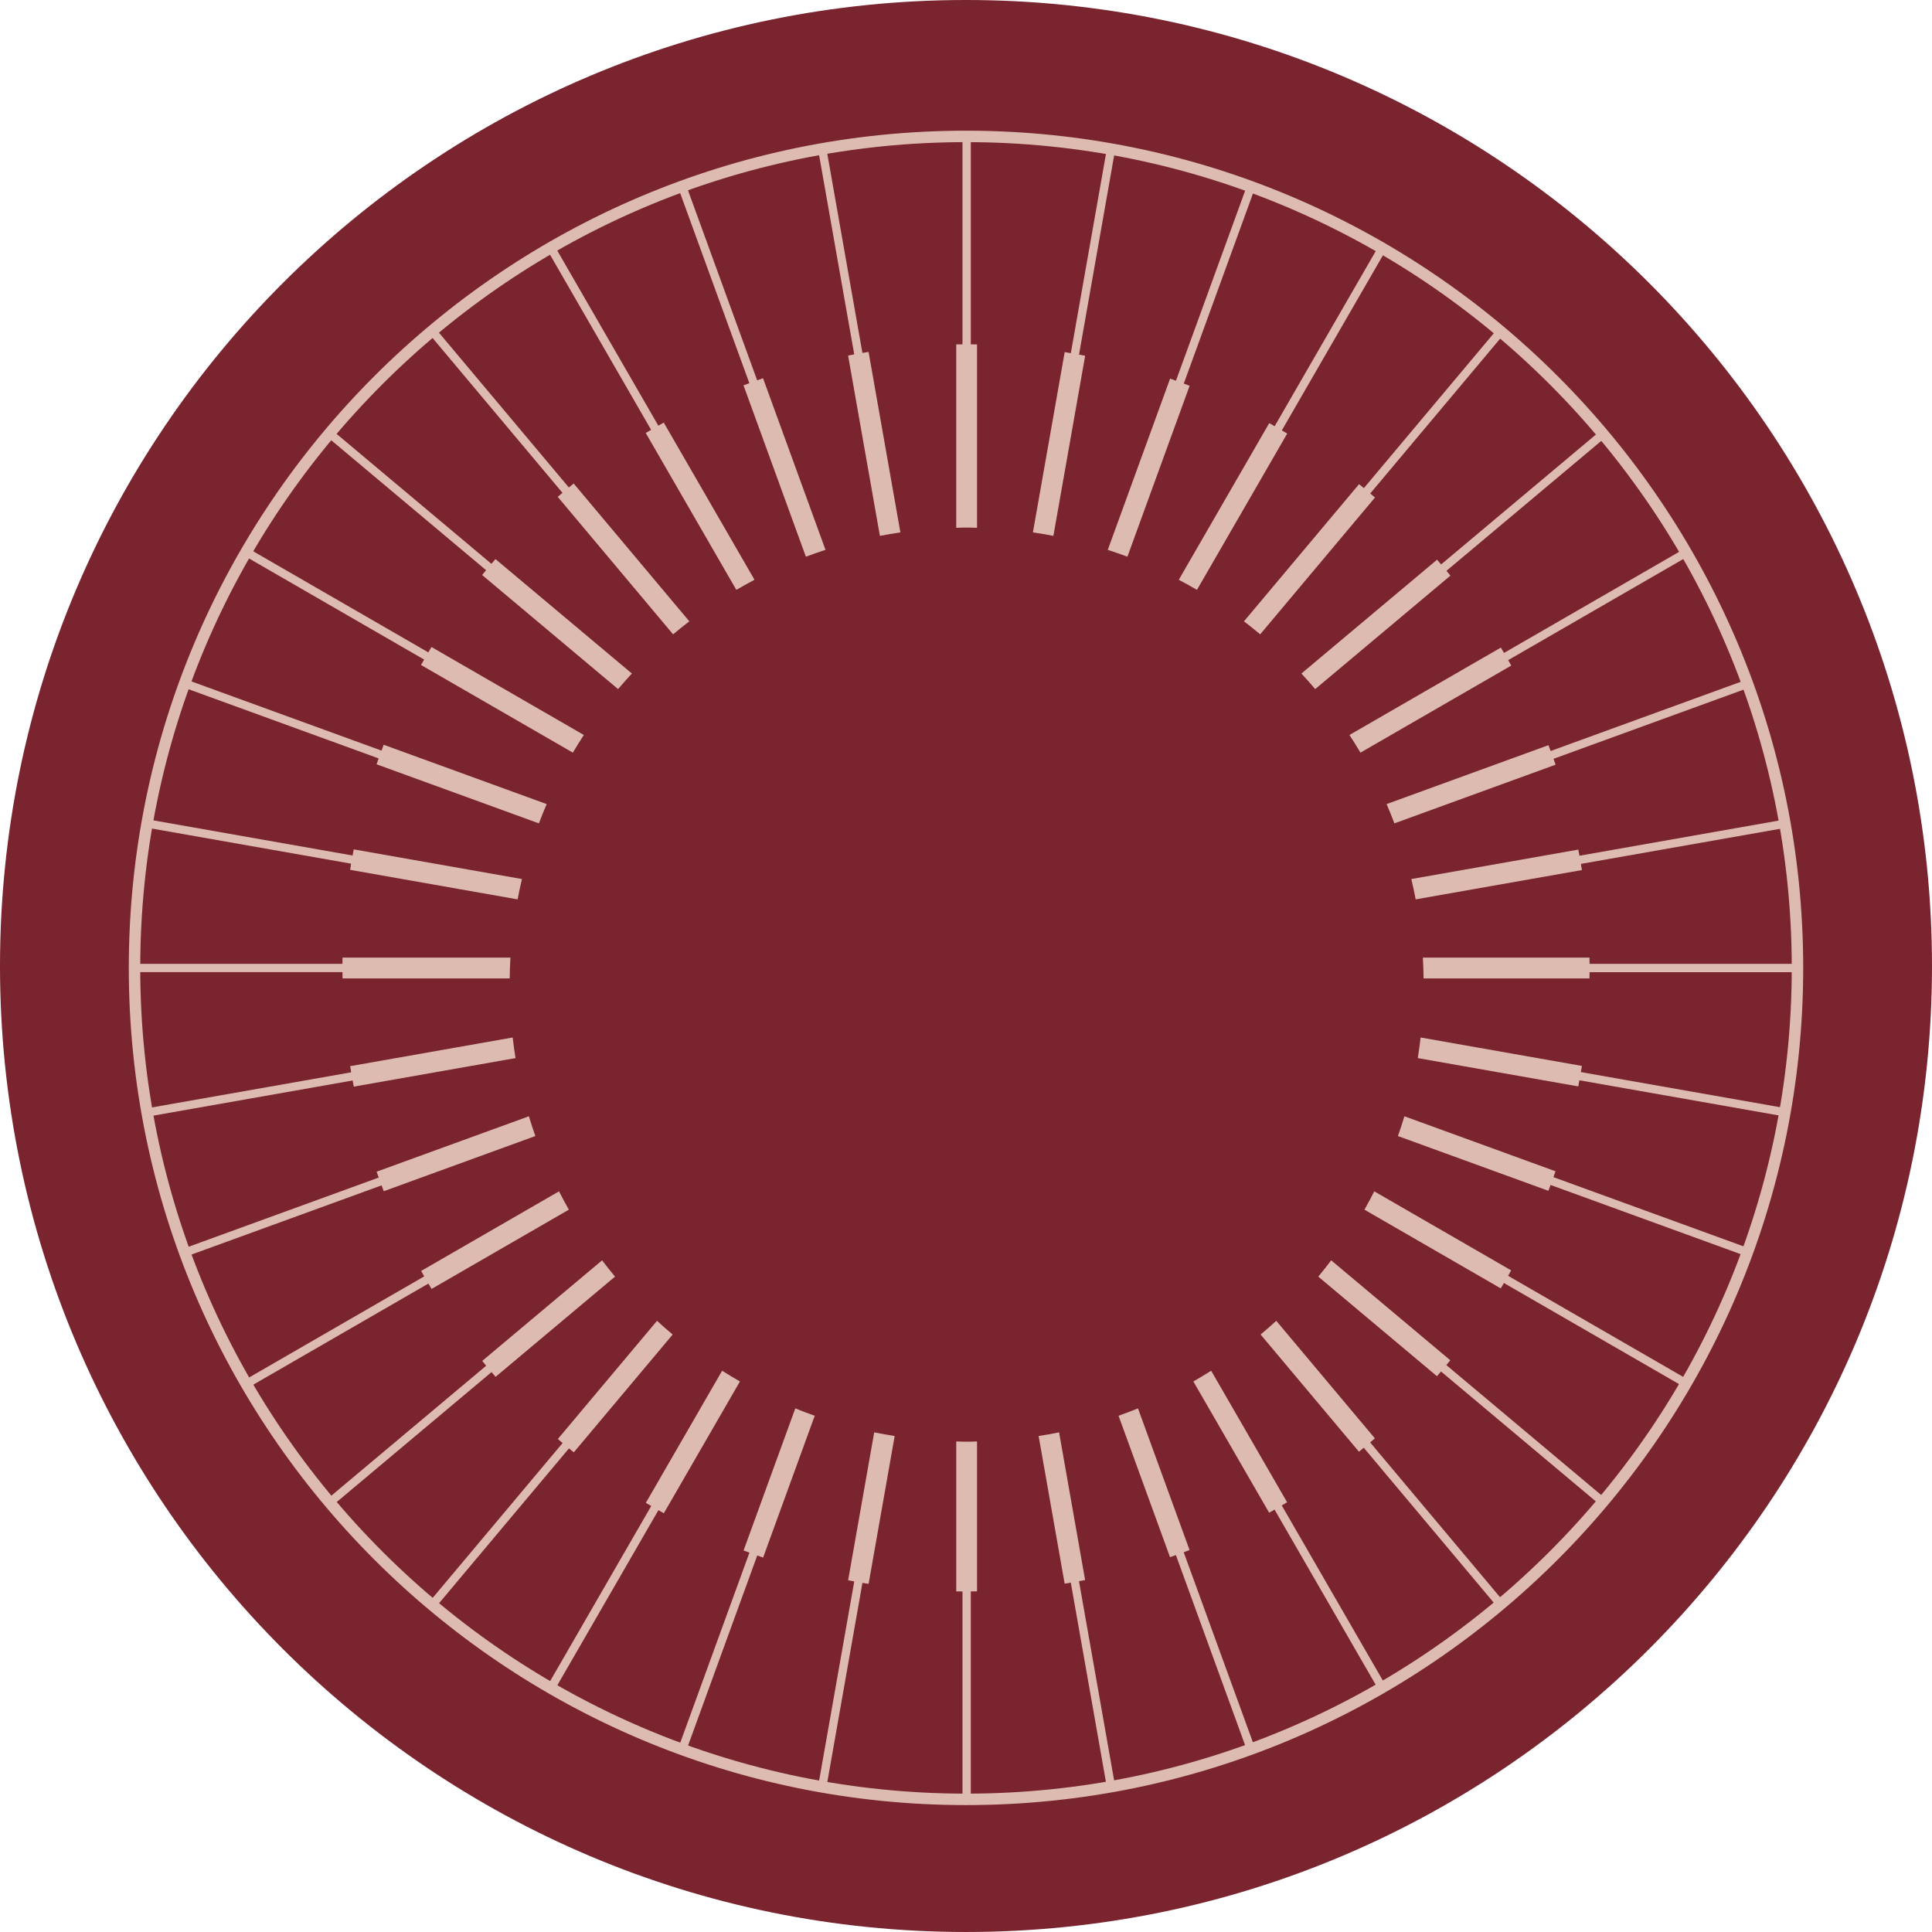
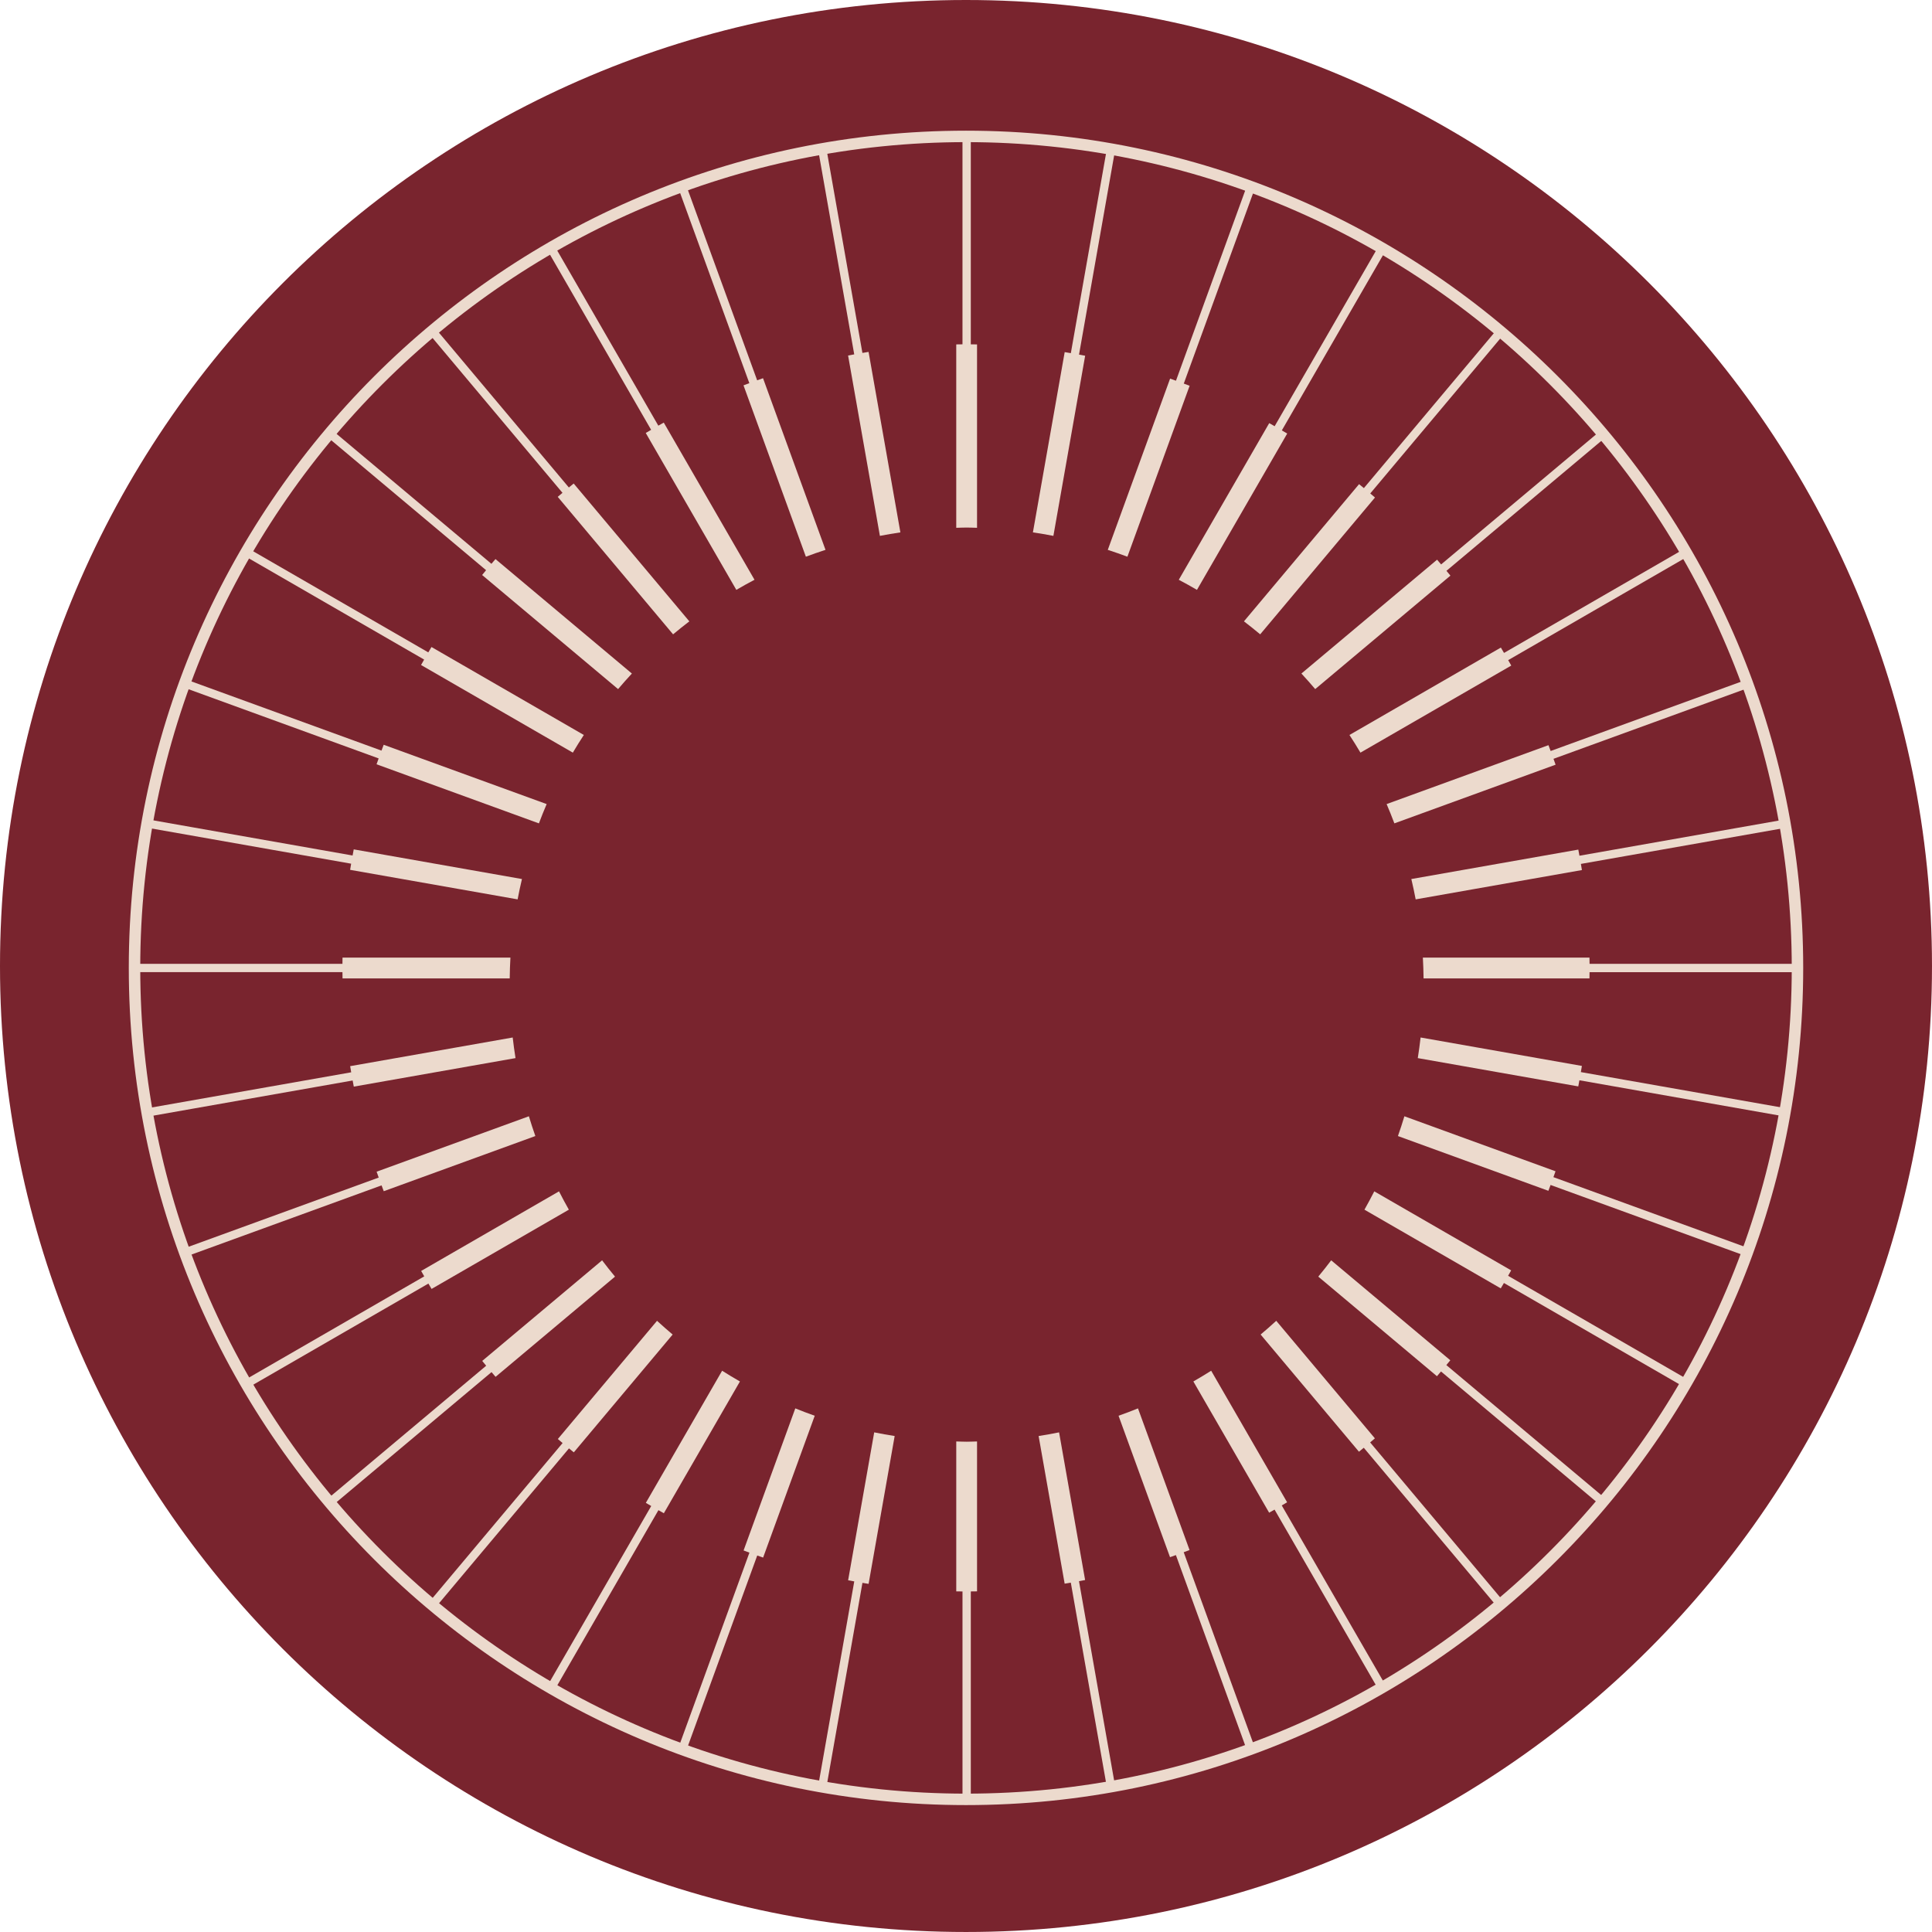
<svg xmlns="http://www.w3.org/2000/svg" id="Layer_2" viewBox="0 0 253.047 253.047">
  <g id="Components">
    <g id="f59646a4-24dc-453d-b860-242ecc6f65a5_1">
      <circle cx="126.523" cy="126.523" r="126.523" style="fill:#79242e;" />
-       <path d="M126.524,236.425c-60.464,0-109.655-49.191-109.655-109.655S66.06,17.116,126.524,17.116s109.654,49.19,109.654,109.654-49.19,109.655-109.654,109.655ZM126.524,18.616c-59.637,0-108.155,48.518-108.155,108.154s48.519,108.155,108.155,108.155,108.154-48.519,108.154-108.155S186.161,18.616,126.524,18.616Z" style="fill:#debbb0;" />
-       <path d="M73.051,65.077l15.109,18.007c.695-.583,1.405-1.149,2.127-1.701l-15.148-18.053c-.211.172-.421.346-.631.519l-17.497-20.852c-.279.232-.558.465-.835.7l17.496,20.851c-.208.176-.417.351-.622.529Z" style="fill:#debbb0;" />
-       <path d="M126.608,69.096c.457,0,.907.024,1.361.034v-24.02c-.272-.005-.545-.007-.817-.01v-27.23c-.209-.001-.419-.004-.629-.004-.154,0-.307.002-.46.003v27.229c-.272.003-.545.006-.817.01v24.022c.454-.01.905-.034,1.361-.034Z" style="fill:#debbb0;" />
-       <path d="M84.579,56.711l11.863,20.548c.783-.458,1.576-.899,2.381-1.322l-11.886-20.588c-.238.132-.474.268-.711.403l-13.614-23.58c-.315.18-.629.363-.943.546l13.613,23.579c-.235.138-.47.274-.704.414Z" style="fill:#debbb0;" />
-       <path d="M97.382,50.47l8.169,22.445c.848-.319,1.706-.616,2.571-.896l-8.183-22.481c-.258.089-.513.182-.769.273l-9.315-25.591c-.342.123-.683.246-1.024.372l9.315,25.593c-.255.095-.511.189-.765.286Z" style="fill:#debbb0;" />
-       <path d="M111.08,46.563l4.166,23.624c.888-.171,1.782-.326,2.684-.457l-4.168-23.639c-.269.043-.537.089-.806.135l-4.729-26.821c-.358.061-.716.122-1.073.187l4.73,26.823c-.268.049-.536.097-.803.148Z" style="fill:#debbb0;" />
-       <path d="M49.319,100.103l21.265,7.74c.321-.851.658-1.695,1.016-2.527l-21.346-7.769c-.098.254-.192.51-.287.765l-25.592-9.315c-.126.34-.25.681-.373,1.023l25.592,9.315c-.092.256-.185.512-.274.769Z" style="fill:#debbb0;" />
-       <path d="M63.145,75.311l17.81,14.944c.588-.693,1.19-1.372,1.808-2.037l-17.867-14.992c-.179.205-.354.414-.53.621l-20.851-17.496c-.235.277-.468.555-.7.834l20.852,17.497c-.174.21-.348.419-.52.63Z" style="fill:#debbb0;" />
-       <path d="M44.862,128.147h21.899c.012-.912.04-1.821.092-2.723h-21.991c-.004.272-.007.545-.01.817h-27.23c-.001.176-.003.353-.003.529,0,.187.003.373.004.559h27.23c.004.272.006.545.011.817Z" style="fill:#debbb0;" />
-       <path d="M55.148,87.1l19.881,11.478c.462-.783.943-1.554,1.44-2.313l-19.956-11.522c-.14.233-.277.469-.415.704l-23.579-13.613c-.184.313-.366.627-.547.942l23.58,13.614c-.135.237-.271.472-.403.71Z" style="fill:#debbb0;" />
-       <path d="M45.857,113.929l21.939,3.868c.169-.896.359-1.783.568-2.664l-22.033-3.885c-.052.267-.1.535-.149.803l-26.823-4.73c-.065.357-.127.715-.188,1.073l26.821,4.729c-.045.268-.092.536-.135.805Z" style="fill:#debbb0;" />
-       <path d="M202.813,97.6l-21.198,7.715c.358.833.695,1.676,1.016,2.527l21.115-7.685c-.089-.258-.182-.513-.274-.77l25.592-9.315c-.123-.342-.247-.683-.373-1.023l-25.592,9.315c-.095-.255-.189-.511-.287-.765Z" style="fill:#debbb0;" />
-       <path d="M196.578,84.816l-19.83,11.449c.496.76.977,1.53,1.439,2.313l19.753-11.405c-.132-.238-.268-.474-.403-.711l23.58-13.614c-.18-.315-.363-.629-.546-.942l-23.579,13.613c-.138-.235-.274-.47-.415-.704Z" style="fill:#debbb0;" />
-       <path d="M188.224,73.306l-17.77,14.911c.618.665,1.22,1.345,1.808,2.037l17.709-14.86c-.172-.211-.346-.421-.519-.631l20.852-17.497c-.232-.279-.465-.558-.7-.835l-20.851,17.496c-.176-.208-.351-.417-.529-.622Z" style="fill:#debbb0;" />
-       <path d="M137.97,70.187l4.16-23.593c-.267-.052-.535-.1-.803-.149l4.73-26.823c-.357-.065-.715-.127-1.073-.189l-4.729,26.822c-.268-.046-.536-.093-.805-.136l-4.163,23.611c.902.131,1.796.286,2.684.457Z" style="fill:#debbb0;" />
-       <path d="M206.722,111.277l-21.87,3.856c.208.881.399,1.769.568,2.664l21.775-3.84c-.043-.269-.09-.537-.135-.805l26.821-4.729c-.061-.358-.123-.716-.188-1.073l-26.823,4.73c-.049-.268-.097-.536-.149-.803Z" style="fill:#debbb0;" />
-       <path d="M178.008,63.411l-15.08,17.971c.722.552,1.432,1.118,2.127,1.701l15.037-17.921c-.205-.179-.414-.354-.621-.531l17.496-20.851c-.277-.235-.555-.468-.834-.701l-17.497,20.852c-.21-.174-.418-.348-.63-.52Z" style="fill:#debbb0;" />
-       <path d="M147.664,72.915l8.149-22.388c-.254-.098-.509-.192-.765-.287l9.315-25.592c-.34-.126-.681-.251-1.023-.374l-9.315,25.592c-.256-.092-.512-.185-.769-.275l-8.163,22.429c.866.281,1.723.578,2.571.896Z" style="fill:#debbb0;" />
-       <path d="M156.774,77.259l11.82-20.473c-.233-.141-.469-.277-.703-.415l13.613-23.579c-.313-.184-.626-.367-.941-.547l-13.614,23.58c-.236-.135-.472-.271-.71-.404l-11.845,20.517c.805.423,1.598.864,2.381,1.322Z" style="fill:#debbb0;" />
-       <path d="M180.078,188.391l-12.919-15.396c-.668.615-1.351,1.213-2.046,1.798l12.879,15.349c.211-.172.42-.346.63-.52l17.497,20.852c.279-.232.557-.466.834-.701l-17.496-20.851c.207-.176.416-.352.621-.53Z" style="fill:#debbb0;" />
-       <path d="M197.927,166.39l-17.929-10.351c-.412.811-.841,1.611-1.288,2.4l17.854,10.308c.14-.233.277-.469.415-.704l23.579,13.613c.183-.313.366-.627.546-.942l-23.58-13.614c.135-.237.27-.472.403-.711Z" style="fill:#debbb0;" />
-       <path d="M142.125,206.948l-3.41-19.343c-.886.182-1.78.338-2.68.481l3.41,19.337c.269-.043.537-.09.805-.136l4.729,26.821c.358-.061.716-.124,1.073-.189l-4.73-26.823c.268-.05.536-.098.803-.149Z" style="fill:#debbb0;" />
-       <path d="M168.582,196.763l-9.947-17.23c-.766.486-1.543.954-2.332,1.406l9.924,17.188c.238-.133.474-.269.71-.404l13.614,23.58c.315-.181.628-.364.942-.547l-13.613-23.579c.235-.138.47-.275.703-.415Z" style="fill:#debbb0;" />
-       <path d="M155.803,203.018l-6.753-18.553c-.84.34-1.688.663-2.546.965l6.742,18.524c.257-.089.513-.183.769-.275l9.315,25.592c.342-.123.683-.248,1.023-.374l-9.315-25.592c.255-.096.511-.19.764-.287Z" style="fill:#debbb0;" />
-       <path d="M189.956,178.164l-15.601-13.091c-.549.724-1.111,1.437-1.691,2.135l15.545,13.044c.179-.206.353-.414.529-.622l20.851,17.496c.235-.277.468-.555.7-.835l-20.852-17.497c.173-.21.347-.419.519-.631Z" style="fill:#debbb0;" />
-       <path d="M203.737,153.41l-19.794-7.204c-.262.872-.545,1.735-.846,2.59l19.705,7.172c.098-.254.192-.51.287-.765l25.593,9.315c.126-.34.25-.681.373-1.023l-25.592-9.315c.092-.256.185-.512.274-.769Z" style="fill:#debbb0;" />
-       <path d="M235.425,126.241h-27.23c-.004-.272-.006-.545-.011-.817h-21.822c.053.902.08,1.81.092,2.723h21.73c.004-.272.007-.545.01-.817h27.23c.001-.187.004-.373.004-.559,0-.177-.003-.353-.003-.529Z" style="fill:#debbb0;" />
-       <path d="M207.19,139.612l-21.125-3.725c-.104.906-.225,1.806-.369,2.7l21.021,3.707c.051-.267.1-.535.149-.803l26.823,4.73c.065-.357.127-.715.188-1.073l-26.821-4.729c.045-.268.093-.536.135-.805Z" style="fill:#debbb0;" />
-       <path d="M114.501,187.605l-3.416,19.374c.267.051.535.099.803.148l-4.73,26.823c.357.064.715.126,1.073.187l4.729-26.821c.268.045.536.092.806.135l3.415-19.365c-.899-.142-1.794-.299-2.68-.481Z" style="fill:#debbb0;" />
-       <path d="M64.91,180.333l15.642-13.125c-.58-.698-1.143-1.411-1.691-2.135l-15.702,13.176c.172.211.346.42.52.63l-20.851,17.497c.232.279.466.557.701.834l20.851-17.496c.176.207.352.416.53.621Z" style="fill:#debbb0;" />
-       <path d="M56.526,168.82l17.98-10.381c-.447-.789-.876-1.589-1.288-2.4l-18.056,10.425c.133.238.269.474.404.71l-23.58,13.614c.181.315.363.629.547.942l23.579-13.613c.138.235.275.47.415.704Z" style="fill:#debbb0;" />
-       <path d="M75.155,190.223l12.947-15.43c-.695-.585-1.378-1.183-2.046-1.798l-12.991,15.482c.206.178.415.353.622.529l-17.496,20.851c.277.235.555.467.835.699l17.497-20.852c.21.173.42.347.631.519Z" style="fill:#debbb0;" />
-       <path d="M50.264,156.021l19.854-7.226c-.3-.855-.584-1.717-.846-2.59l-19.944,7.259c.089.258.182.513.274.769l-25.592,9.315c.123.342.247.683.374,1.023l25.592-9.315c.095.255.19.511.287.765Z" style="fill:#debbb0;" />
-       <path d="M94.582,179.534l-9.991,17.304c.233.14.469.277.704.414l-13.613,23.579c.313.183.627.366.942.546l13.614-23.58c.237.135.473.27.711.403l9.965-17.26c-.789-.452-1.566-.92-2.332-1.406Z" style="fill:#debbb0;" />
-       <path d="M46.337,142.322l21.184-3.735c-.144-.893-.265-1.794-.369-2.699l-21.289,3.754c.043.269.09.537.136.805l-26.821,4.729c.061.358.123.716.188,1.073l26.823-4.73c.049.268.097.536.149.803Z" style="fill:#debbb0;" />
-       <path d="M126.608,188.831c-.457,0-.907-.024-1.361-.034v19.636c.272.004.544.007.817.01v27.229c.153.001.307.003.46.003.21,0,.419-.003.629-.004v-27.23c.272-.004.545-.006.817-.01v-19.634c-.454.01-.905.034-1.361.034Z" style="fill:#debbb0;" />
-       <path d="M104.165,184.466l-6.773,18.609c.254.097.51.191.765.286l-9.315,25.593c.34.126.682.25,1.024.372l9.315-25.592c.256.092.512.185.769.273l6.761-18.577c-.858-.302-1.706-.625-2.546-.965Z" style="fill:#debbb0;" />
+       <path d="M126.524,236.425c-60.464,0-109.655-49.191-109.655-109.655S66.06,17.116,126.524,17.116s109.654,49.19,109.654,109.654-49.19,109.655-109.654,109.655ZM126.524,18.616c-59.637,0-108.155,48.518-108.155,108.154s48.519,108.155,108.155,108.155,108.154-48.519,108.154-108.155S186.161,18.616,126.524,18.616Z" style="fill:#ecdacd;" />
+       <path d="M73.051,65.077l15.109,18.007c.695-.583,1.405-1.149,2.127-1.701l-15.148-18.053c-.211.172-.421.346-.631.519l-17.497-20.852c-.279.232-.558.465-.835.7l17.496,20.851c-.208.176-.417.351-.622.529Z" style="fill:#ecdacd;" />
+       <path d="M126.608,69.096c.457,0,.907.024,1.361.034v-24.02c-.272-.005-.545-.007-.817-.01v-27.23c-.209-.001-.419-.004-.629-.004-.154,0-.307.002-.46.003v27.229c-.272.003-.545.006-.817.01v24.022c.454-.01.905-.034,1.361-.034Z" style="fill:#ecdacd;" />
+       <path d="M84.579,56.711l11.863,20.548c.783-.458,1.576-.899,2.381-1.322l-11.886-20.588c-.238.132-.474.268-.711.403l-13.614-23.58c-.315.18-.629.363-.943.546l13.613,23.579c-.235.138-.47.274-.704.414Z" style="fill:#ecdacd;" />
+       <path d="M97.382,50.47l8.169,22.445c.848-.319,1.706-.616,2.571-.896l-8.183-22.481c-.258.089-.513.182-.769.273l-9.315-25.591c-.342.123-.683.246-1.024.372l9.315,25.593c-.255.095-.511.189-.765.286Z" style="fill:#ecdacd;" />
+       <path d="M111.08,46.563l4.166,23.624c.888-.171,1.782-.326,2.684-.457l-4.168-23.639c-.269.043-.537.089-.806.135l-4.729-26.821c-.358.061-.716.122-1.073.187l4.73,26.823c-.268.049-.536.097-.803.148Z" style="fill:#ecdacd;" />
+       <path d="M49.319,100.103l21.265,7.74c.321-.851.658-1.695,1.016-2.527l-21.346-7.769c-.098.254-.192.51-.287.765l-25.592-9.315c-.126.34-.25.681-.373,1.023l25.592,9.315c-.092.256-.185.512-.274.769Z" style="fill:#ecdacd;" />
+       <path d="M63.145,75.311l17.81,14.944c.588-.693,1.19-1.372,1.808-2.037l-17.867-14.992c-.179.205-.354.414-.53.621l-20.851-17.496c-.235.277-.468.555-.7.834l20.852,17.497c-.174.21-.348.419-.52.63Z" style="fill:#ecdacd;" />
+       <path d="M44.862,128.147h21.899c.012-.912.04-1.821.092-2.723h-21.991c-.004.272-.007.545-.01.817h-27.23c-.001.176-.003.353-.003.529,0,.187.003.373.004.559h27.23c.004.272.006.545.011.817Z" style="fill:#ecdacd;" />
+       <path d="M55.148,87.1l19.881,11.478c.462-.783.943-1.554,1.44-2.313l-19.956-11.522c-.14.233-.277.469-.415.704l-23.579-13.613c-.184.313-.366.627-.547.942l23.58,13.614c-.135.237-.271.472-.403.71Z" style="fill:#ecdacd;" />
+       <path d="M45.857,113.929l21.939,3.868c.169-.896.359-1.783.568-2.664l-22.033-3.885c-.052.267-.1.535-.149.803l-26.823-4.73c-.065.357-.127.715-.188,1.073l26.821,4.729c-.045.268-.092.536-.135.805Z" style="fill:#ecdacd;" />
+       <path d="M202.813,97.6l-21.198,7.715c.358.833.695,1.676,1.016,2.527l21.115-7.685c-.089-.258-.182-.513-.274-.77l25.592-9.315c-.123-.342-.247-.683-.373-1.023l-25.592,9.315c-.095-.255-.189-.511-.287-.765Z" style="fill:#ecdacd;" />
+       <path d="M196.578,84.816l-19.83,11.449c.496.76.977,1.53,1.439,2.313l19.753-11.405c-.132-.238-.268-.474-.403-.711l23.58-13.614c-.18-.315-.363-.629-.546-.942l-23.579,13.613c-.138-.235-.274-.47-.415-.704Z" style="fill:#ecdacd;" />
+       <path d="M188.224,73.306l-17.77,14.911c.618.665,1.22,1.345,1.808,2.037l17.709-14.86c-.172-.211-.346-.421-.519-.631l20.852-17.497c-.232-.279-.465-.558-.7-.835l-20.851,17.496c-.176-.208-.351-.417-.529-.622Z" style="fill:#ecdacd;" />
+       <path d="M137.97,70.187l4.16-23.593c-.267-.052-.535-.1-.803-.149l4.73-26.823c-.357-.065-.715-.127-1.073-.189l-4.729,26.822c-.268-.046-.536-.093-.805-.136l-4.163,23.611c.902.131,1.796.286,2.684.457Z" style="fill:#ecdacd;" />
+       <path d="M206.722,111.277l-21.87,3.856c.208.881.399,1.769.568,2.664l21.775-3.84c-.043-.269-.09-.537-.135-.805l26.821-4.729c-.061-.358-.123-.716-.188-1.073l-26.823,4.73c-.049-.268-.097-.536-.149-.803Z" style="fill:#ecdacd;" />
+       <path d="M178.008,63.411l-15.08,17.971c.722.552,1.432,1.118,2.127,1.701l15.037-17.921c-.205-.179-.414-.354-.621-.531l17.496-20.851c-.277-.235-.555-.468-.834-.701l-17.497,20.852c-.21-.174-.418-.348-.63-.52Z" style="fill:#ecdacd;" />
+       <path d="M147.664,72.915l8.149-22.388c-.254-.098-.509-.192-.765-.287l9.315-25.592c-.34-.126-.681-.251-1.023-.374l-9.315,25.592c-.256-.092-.512-.185-.769-.275l-8.163,22.429c.866.281,1.723.578,2.571.896Z" style="fill:#ecdacd;" />
+       <path d="M156.774,77.259l11.82-20.473c-.233-.141-.469-.277-.703-.415l13.613-23.579c-.313-.184-.626-.367-.941-.547l-13.614,23.58c-.236-.135-.472-.271-.71-.404l-11.845,20.517c.805.423,1.598.864,2.381,1.322Z" style="fill:#ecdacd;" />
+       <path d="M180.078,188.391l-12.919-15.396c-.668.615-1.351,1.213-2.046,1.798l12.879,15.349c.211-.172.42-.346.63-.52l17.497,20.852c.279-.232.557-.466.834-.701l-17.496-20.851c.207-.176.416-.352.621-.53Z" style="fill:#ecdacd;" />
+       <path d="M197.927,166.39l-17.929-10.351c-.412.811-.841,1.611-1.288,2.4l17.854,10.308c.14-.233.277-.469.415-.704l23.579,13.613c.183-.313.366-.627.546-.942l-23.58-13.614c.135-.237.27-.472.403-.711Z" style="fill:#ecdacd;" />
+       <path d="M142.125,206.948l-3.41-19.343c-.886.182-1.78.338-2.68.481l3.41,19.337c.269-.043.537-.09.805-.136l4.729,26.821c.358-.061.716-.124,1.073-.189l-4.73-26.823c.268-.05.536-.098.803-.149Z" style="fill:#ecdacd;" />
+       <path d="M168.582,196.763l-9.947-17.23c-.766.486-1.543.954-2.332,1.406l9.924,17.188c.238-.133.474-.269.71-.404l13.614,23.58c.315-.181.628-.364.942-.547l-13.613-23.579c.235-.138.47-.275.703-.415Z" style="fill:#ecdacd;" />
+       <path d="M155.803,203.018l-6.753-18.553c-.84.34-1.688.663-2.546.965l6.742,18.524c.257-.089.513-.183.769-.275l9.315,25.592c.342-.123.683-.248,1.023-.374l-9.315-25.592c.255-.096.511-.19.764-.287Z" style="fill:#ecdacd;" />
+       <path d="M189.956,178.164l-15.601-13.091c-.549.724-1.111,1.437-1.691,2.135l15.545,13.044c.179-.206.353-.414.529-.622l20.851,17.496c.235-.277.468-.555.7-.835l-20.852-17.497c.173-.21.347-.419.519-.631Z" style="fill:#ecdacd;" />
+       <path d="M203.737,153.41l-19.794-7.204c-.262.872-.545,1.735-.846,2.59l19.705,7.172c.098-.254.192-.51.287-.765l25.593,9.315c.126-.34.25-.681.373-1.023l-25.592-9.315c.092-.256.185-.512.274-.769Z" style="fill:#ecdacd;" />
+       <path d="M235.425,126.241h-27.23c-.004-.272-.006-.545-.011-.817h-21.822c.053.902.08,1.81.092,2.723h21.73c.004-.272.007-.545.01-.817h27.23c.001-.187.004-.373.004-.559,0-.177-.003-.353-.003-.529Z" style="fill:#ecdacd;" />
+       <path d="M207.19,139.612l-21.125-3.725c-.104.906-.225,1.806-.369,2.7l21.021,3.707c.051-.267.1-.535.149-.803l26.823,4.73c.065-.357.127-.715.188-1.073l-26.821-4.729c.045-.268.093-.536.135-.805Z" style="fill:#ecdacd;" />
+       <path d="M114.501,187.605l-3.416,19.374c.267.051.535.099.803.148l-4.73,26.823c.357.064.715.126,1.073.187l4.729-26.821c.268.045.536.092.806.135l3.415-19.365c-.899-.142-1.794-.299-2.68-.481Z" style="fill:#ecdacd;" />
+       <path d="M64.91,180.333l15.642-13.125c-.58-.698-1.143-1.411-1.691-2.135l-15.702,13.176c.172.211.346.42.52.63l-20.851,17.497c.232.279.466.557.701.834l20.851-17.496c.176.207.352.416.53.621Z" style="fill:#ecdacd;" />
+       <path d="M56.526,168.82l17.98-10.381c-.447-.789-.876-1.589-1.288-2.4l-18.056,10.425c.133.238.269.474.404.71l-23.58,13.614c.181.315.363.629.547.942l23.579-13.613c.138.235.275.47.415.704Z" style="fill:#ecdacd;" />
+       <path d="M75.155,190.223l12.947-15.43c-.695-.585-1.378-1.183-2.046-1.798l-12.991,15.482c.206.178.415.353.622.529l-17.496,20.851c.277.235.555.467.835.699l17.497-20.852c.21.173.42.347.631.519Z" style="fill:#ecdacd;" />
+       <path d="M50.264,156.021l19.854-7.226c-.3-.855-.584-1.717-.846-2.59l-19.944,7.259c.089.258.182.513.274.769l-25.592,9.315c.123.342.247.683.374,1.023l25.592-9.315c.095.255.19.511.287.765Z" style="fill:#ecdacd;" />
+       <path d="M94.582,179.534l-9.991,17.304c.233.14.469.277.704.414l-13.613,23.579c.313.183.627.366.942.546l13.614-23.58c.237.135.473.27.711.403l9.965-17.26c-.789-.452-1.566-.92-2.332-1.406Z" style="fill:#ecdacd;" />
+       <path d="M46.337,142.322l21.184-3.735c-.144-.893-.265-1.794-.369-2.699l-21.289,3.754c.043.269.09.537.136.805l-26.821,4.729c.061.358.123.716.188,1.073l26.823-4.73c.049.268.097.536.149.803Z" style="fill:#ecdacd;" />
+       <path d="M126.608,188.831c-.457,0-.907-.024-1.361-.034v19.636c.272.004.544.007.817.01v27.229c.153.001.307.003.46.003.21,0,.419-.003.629-.004v-27.23c.272-.004.545-.006.817-.01v-19.634c-.454.01-.905.034-1.361.034Z" style="fill:#ecdacd;" />
+       <path d="M104.165,184.466l-6.773,18.609c.254.097.51.191.765.286l-9.315,25.593c.34.126.682.25,1.024.372l9.315-25.592c.256.092.512.185.769.273l6.761-18.577c-.858-.302-1.706-.625-2.546-.965Z" style="fill:#ecdacd;" />
    </g>
  </g>
</svg>
